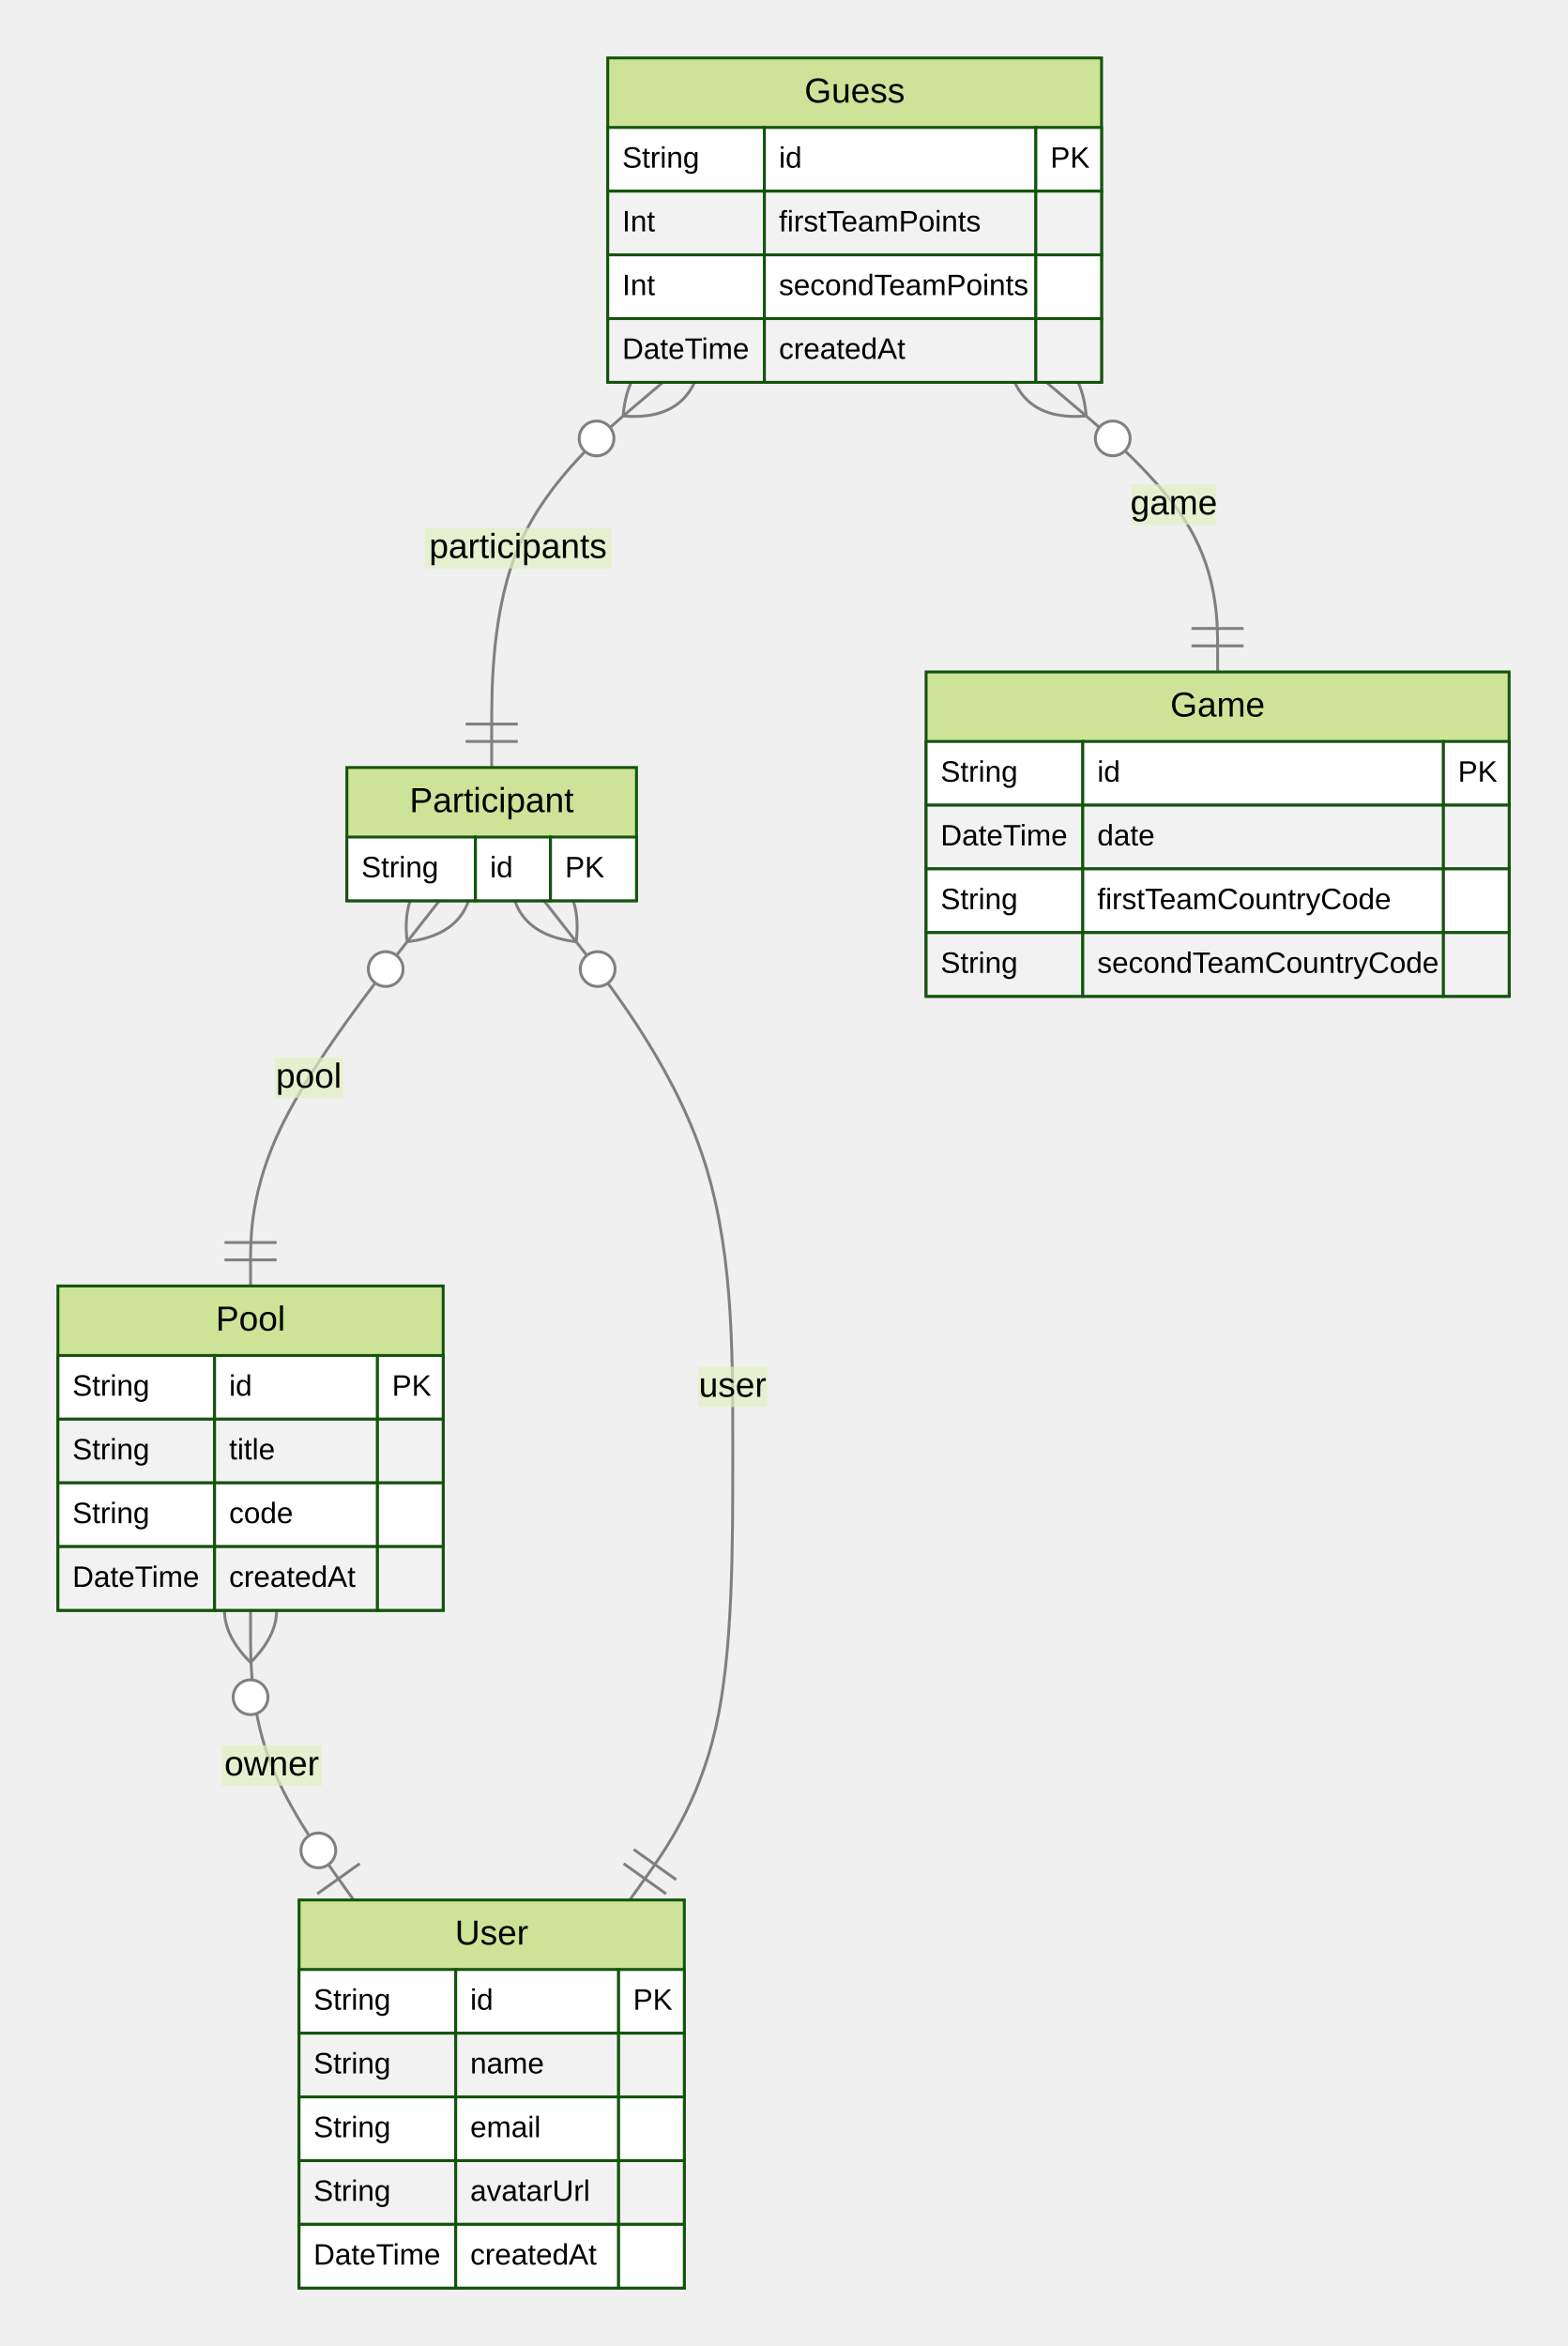
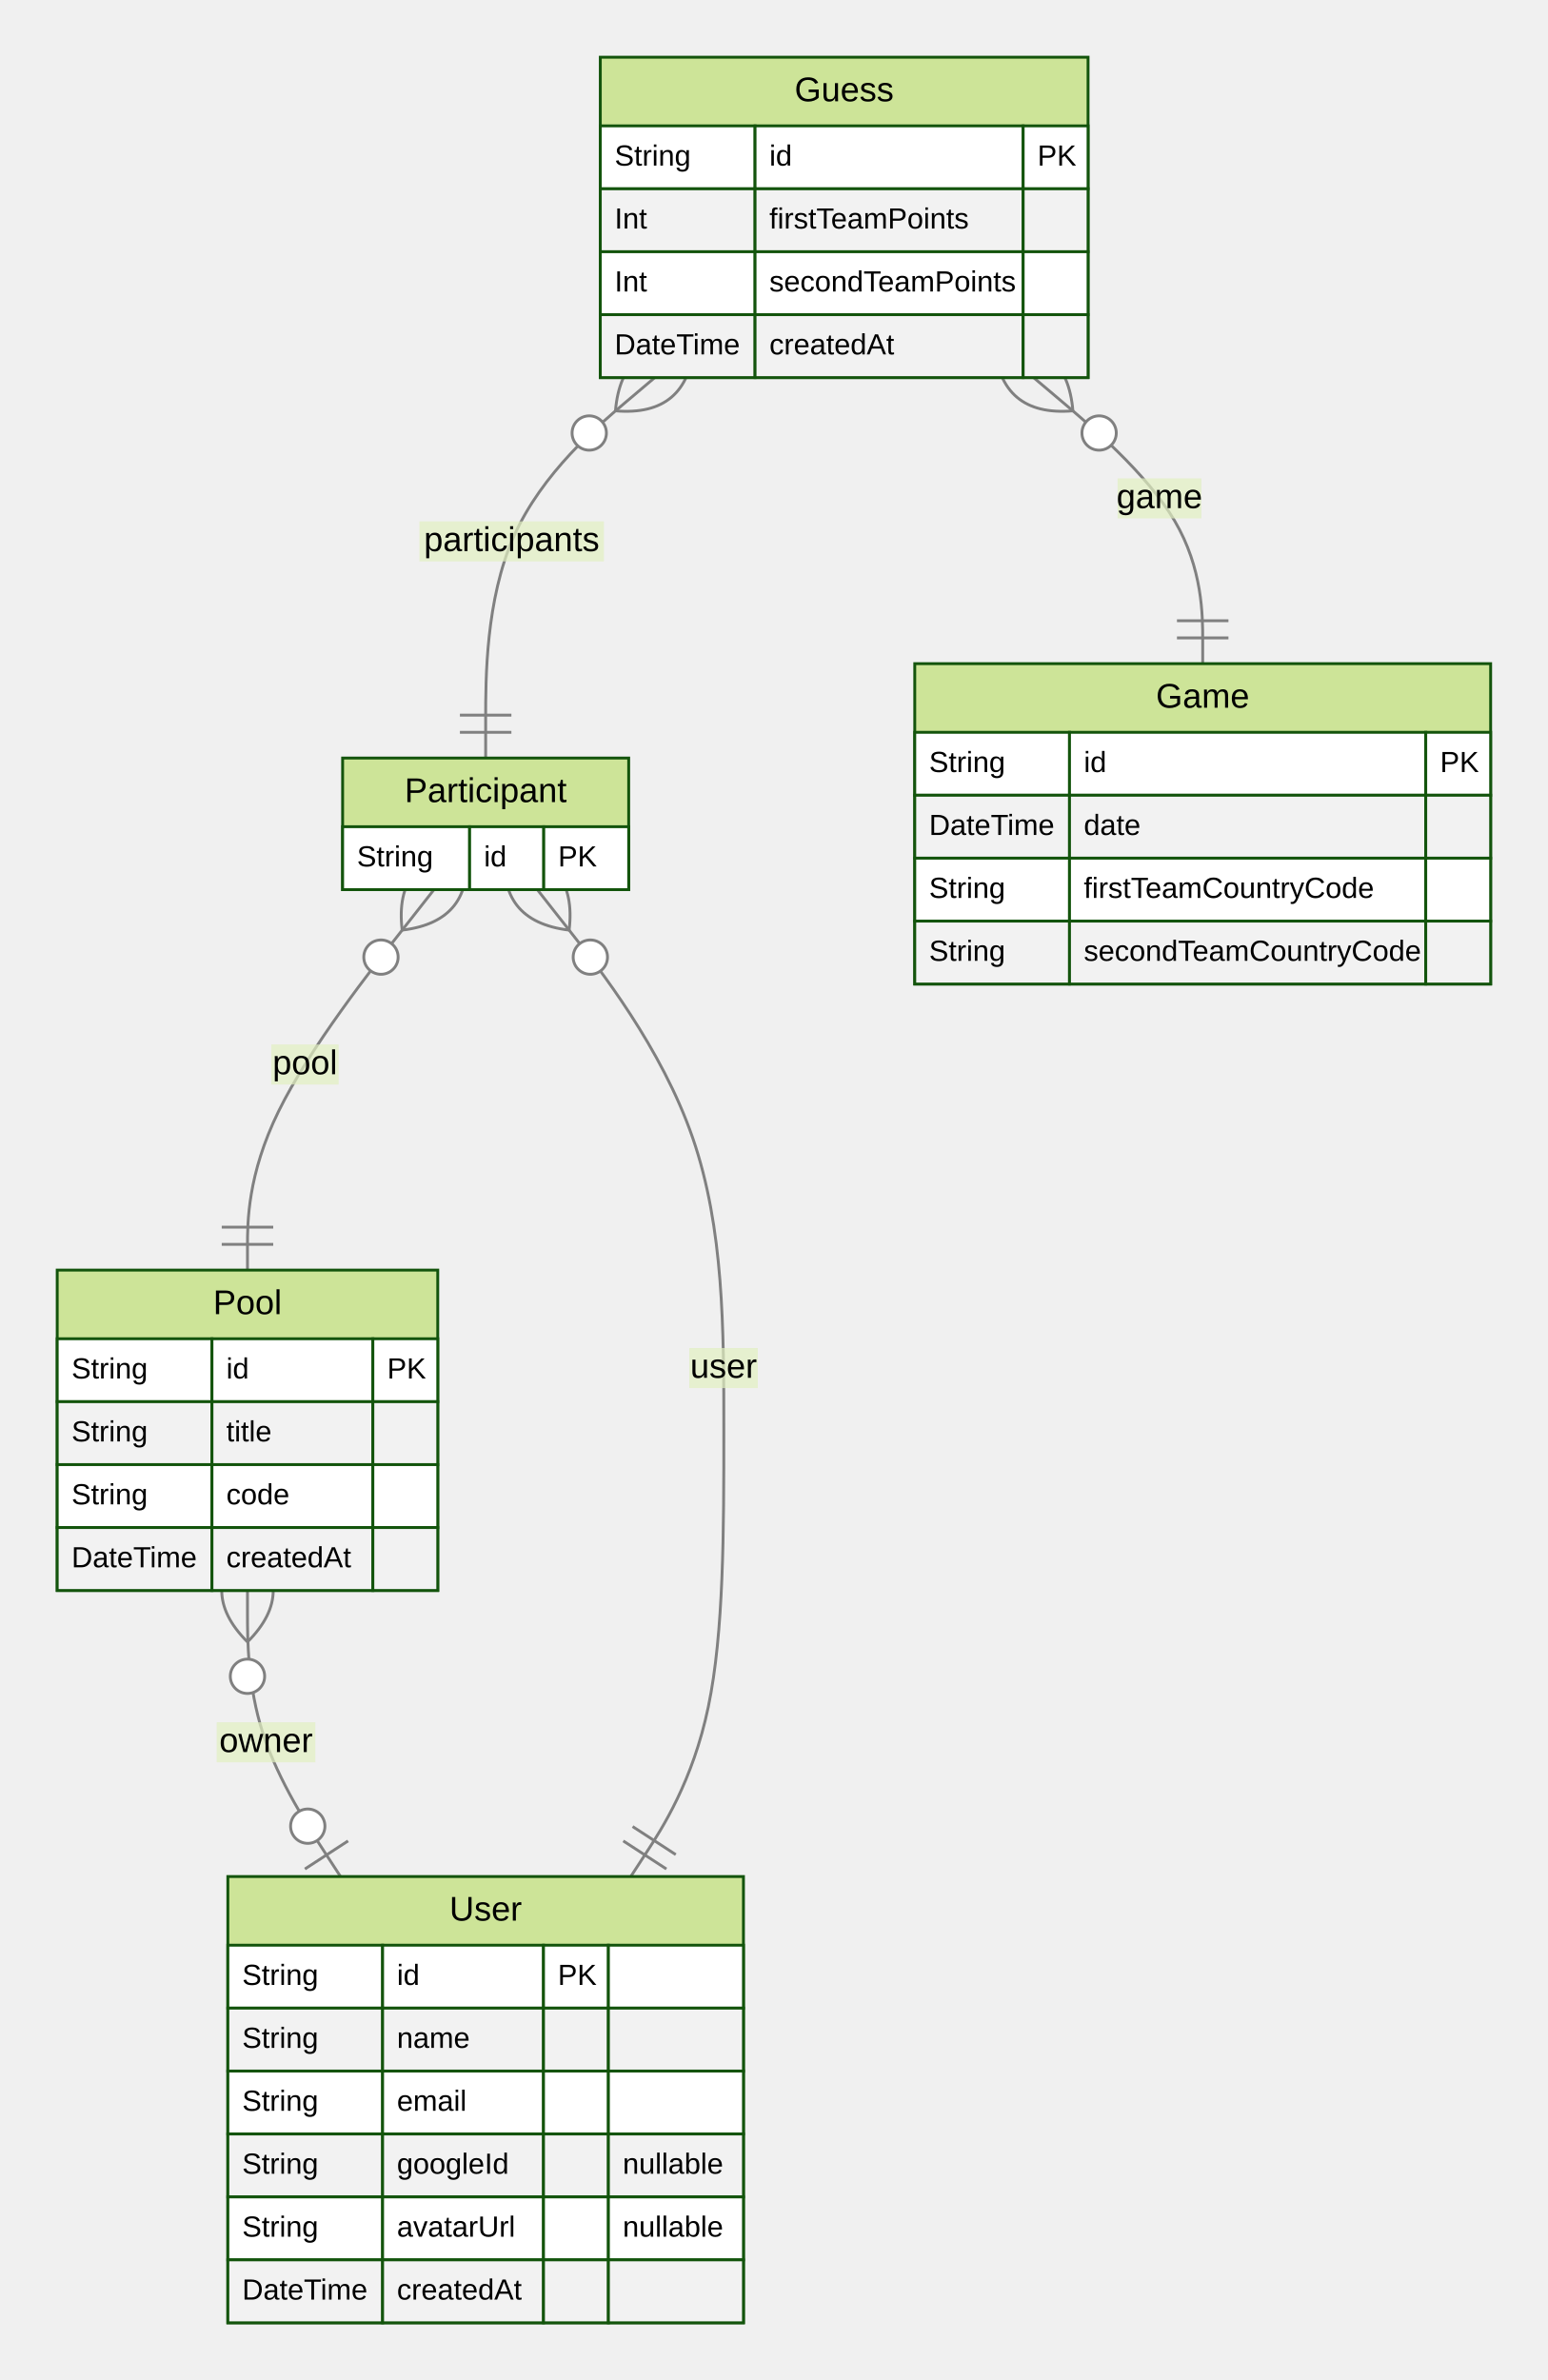
- <svg xmlns="http://www.w3.org/2000/svg" aria-roledescription="er" viewBox="0 0 541.082 810" style="max-width: 541.082px; background-color: white;" width="100%" id="mermaid-0">
+ <svg xmlns="http://www.w3.org/2000/svg" aria-roledescription="er" viewBox="0 0 541.082 832" style="max-width: 541.082px; background-color: white;" width="100%" id="mermaid-0">
  <style>#mermaid-0{font-family:"trebuchet ms",verdana,arial,sans-serif;font-size:16px;fill:#000000;}#mermaid-0 .error-icon{fill:#552222;}#mermaid-0 .error-text{fill:#552222;stroke:#552222;}#mermaid-0 .edge-thickness-normal{stroke-width:2px;}#mermaid-0 .edge-thickness-thick{stroke-width:3.5px;}#mermaid-0 .edge-pattern-solid{stroke-dasharray:0;}#mermaid-0 .edge-pattern-dashed{stroke-dasharray:3;}#mermaid-0 .edge-pattern-dotted{stroke-dasharray:2;}#mermaid-0 .marker{fill:#000000;stroke:#000000;}#mermaid-0 .marker.cross{stroke:#000000;}#mermaid-0 svg{font-family:"trebuchet ms",verdana,arial,sans-serif;font-size:16px;}#mermaid-0 .entityBox{fill:#cde498;stroke:#13540c;}#mermaid-0 .attributeBoxOdd{fill:#ffffff;stroke:#13540c;}#mermaid-0 .attributeBoxEven{fill:#f2f2f2;stroke:#13540c;}#mermaid-0 .relationshipLabelBox{fill:hsl(78.158, 58.462%, 84.51%);opacity:0.7;background-color:hsl(78.158, 58.462%, 84.51%);}#mermaid-0 .relationshipLabelBox rect{opacity:0.5;}#mermaid-0 .relationshipLine{stroke:#000000;}#mermaid-0 .entityTitleText{text-anchor:middle;font-size:18px;fill:#000000;}#mermaid-0 :root{--mermaid-font-family:"trebuchet ms",verdana,arial,sans-serif;}</style>
  <g />
  <defs>
    <marker orient="auto" markerHeight="18" markerWidth="18" refY="9" refX="0" id="ONLY_ONE_START">
      <path d="M9,0 L9,18 M15,0 L15,18" fill="none" stroke="gray" />
    </marker>
  </defs>
  <defs>
    <marker orient="auto" markerHeight="18" markerWidth="18" refY="9" refX="18" id="ONLY_ONE_END">
      <path d="M3,0 L3,18 M9,0 L9,18" fill="none" stroke="gray" />
    </marker>
  </defs>
  <defs>
    <marker orient="auto" markerHeight="18" markerWidth="30" refY="9" refX="0" id="ZERO_OR_ONE_START">
      <circle r="6" cy="9" cx="21" fill="white" stroke="gray" />
      <path d="M9,0 L9,18" fill="none" stroke="gray" />
    </marker>
  </defs>
  <defs>
    <marker orient="auto" markerHeight="18" markerWidth="30" refY="9" refX="30" id="ZERO_OR_ONE_END">
      <circle r="6" cy="9" cx="9" fill="white" stroke="gray" />
      <path d="M21,0 L21,18" fill="none" stroke="gray" />
    </marker>
  </defs>
  <defs>
    <marker orient="auto" markerHeight="36" markerWidth="45" refY="18" refX="18" id="ONE_OR_MORE_START">
      <path d="M0,18 Q 18,0 36,18 Q 18,36 0,18 M42,9 L42,27" fill="none" stroke="gray" />
    </marker>
  </defs>
  <defs>
    <marker orient="auto" markerHeight="36" markerWidth="45" refY="18" refX="27" id="ONE_OR_MORE_END">
      <path d="M3,9 L3,27 M9,18 Q27,0 45,18 Q27,36 9,18" fill="none" stroke="gray" />
    </marker>
  </defs>
  <defs>
    <marker orient="auto" markerHeight="36" markerWidth="57" refY="18" refX="18" id="ZERO_OR_MORE_START">
      <circle r="6" cy="18" cx="48" fill="white" stroke="gray" />
      <path d="M0,18 Q18,0 36,18 Q18,36 0,18" fill="none" stroke="gray" />
    </marker>
  </defs>
  <defs>
    <marker orient="auto" markerHeight="36" markerWidth="57" refY="18" refX="39" id="ZERO_OR_MORE_END">
      <circle r="6" cy="18" cx="9" fill="white" stroke="gray" />
      <path d="M21,18 Q39,0 57,18 Q39,36 21,18" fill="none" stroke="gray" />
    </marker>
  </defs>
-   <path style="stroke: gray; fill: none;" marker-start="url(#ZERO_OR_MORE_START)" marker-end="url(#ZERO_OR_ONE_END)" d="M86.513,556L86.513,564.333C86.513,572.667,86.513,589.333,92.443,606C98.373,622.667,110.233,639.333,116.163,647.667L122.093,656" class="er relationshipLine" />
-   <path style="stroke: gray; fill: none;" marker-start="url(#ZERO_OR_MORE_START)" marker-end="url(#ONLY_ONE_END)" d="M187.835,311L198.7,324.833C209.565,338.667,231.296,366.333,242.161,397.833C253.026,429.333,253.026,464.667,253.026,500C253.026,535.333,253.026,570.667,247.096,596.667C241.167,622.667,229.307,639.333,223.377,647.667L217.447,656" class="er relationshipLine" />
+   <path style="stroke: gray; fill: none;" marker-start="url(#ZERO_OR_MORE_START)" marker-end="url(#ZERO_OR_ONE_END)" d="M86.513,556L86.513,564.333C86.513,572.667,86.513,589.333,91.934,606C97.354,622.667,108.195,639.333,113.615,647.667L119.035,656" class="er relationshipLine" />
+   <path style="stroke: gray; fill: none;" marker-start="url(#ZERO_OR_MORE_START)" marker-end="url(#ONLY_ONE_END)" d="M187.835,311L198.7,324.833C209.565,338.667,231.296,366.333,242.161,397.833C253.026,429.333,253.026,464.667,253.026,500C253.026,535.333,253.026,570.667,247.606,596.667C242.186,622.667,231.345,639.333,225.925,647.667L220.504,656" class="er relationshipLine" />
  <path style="stroke: gray; fill: none;" marker-start="url(#ZERO_OR_MORE_START)" marker-end="url(#ONLY_ONE_END)" d="M151.705,311L140.839,324.833C129.974,338.667,108.244,366.333,97.378,388.5C86.513,410.667,86.513,427.333,86.513,435.667L86.513,444" class="er relationshipLine" />
  <path style="stroke: gray; fill: none;" marker-start="url(#ZERO_OR_MORE_START)" marker-end="url(#ONLY_ONE_END)" d="M361.309,132L371.162,140.333C381.015,148.667,400.72,165.333,410.573,182C420.426,198.667,420.426,215.333,420.426,223.667L420.426,232" class="er relationshipLine" />
  <path style="stroke: gray; fill: none;" marker-start="url(#ZERO_OR_MORE_START)" marker-end="url(#ONLY_ONE_END)" d="M228.887,132L219.034,140.333C209.181,148.667,189.476,165.333,179.623,187.5C169.77,209.667,169.77,237.333,169.77,251.167L169.77,265" class="er relationshipLine" />
-   <g transform="translate(20,444 )" id="entity-Pool-810a501d-4929-4890-bc63-e738ed556b17">
+   <g transform="translate(20,444 )" id="entity-Pool-221e7c89-d66e-4111-8fb4-5cde4ef5fbd8">
    <rect height="112" width="133.026" y="0" x="0" class="er entityBox" />
-     <text style="dominant-baseline: middle; text-anchor: middle; font-size: 12px;" transform="translate(66.51321,12)" y="0" x="0" id="text-entity-Pool-810a501d-4929-4890-bc63-e738ed556b17" class="er entityLabel">Pool</text>
-     <rect height="22" width="54.096" y="24" x="0" class="er attributeBoxOdd" />
-     <text style="dominant-baseline: middle; font-size: 10.2px;" transform="translate(5,35)" y="0" x="0" id="text-entity-Pool-810a501d-4929-4890-bc63-e738ed556b17-attr-1-type" class="er entityLabel">String</text>
+     <text style="dominant-baseline: middle; text-anchor: middle; font-size: 12px;" transform="translate(66.51321,12)" y="0" x="0" id="text-entity-Pool-221e7c89-d66e-4111-8fb4-5cde4ef5fbd8" class="er entityLabel">Pool</text>
+     <rect height="22" width="54.096" y="24" x="0" class="er attributeBoxOdd" />
+     <text style="dominant-baseline: middle; font-size: 10.2px;" transform="translate(5,35)" y="0" x="0" id="text-entity-Pool-221e7c89-d66e-4111-8fb4-5cde4ef5fbd8-attr-1-type" class="er entityLabel">String</text>
    <rect height="22" width="56.243" y="24" x="54.096" class="er attributeBoxOdd" />
-     <text style="dominant-baseline: middle; font-size: 10.2px;" transform="translate(59.09555,35)" y="0" x="0" id="text-entity-Pool-810a501d-4929-4890-bc63-e738ed556b17-attr-1-name" class="er entityLabel">id</text>
+     <text style="dominant-baseline: middle; font-size: 10.2px;" transform="translate(59.09555,35)" y="0" x="0" id="text-entity-Pool-221e7c89-d66e-4111-8fb4-5cde4ef5fbd8-attr-1-name" class="er entityLabel">id</text>
    <rect height="22" width="22.688" y="24" x="110.339" class="er attributeBoxOdd" />
-     <text style="dominant-baseline: middle; font-size: 10.2px;" transform="translate(115.3387,35)" y="0" x="0" id="text-entity-Pool-810a501d-4929-4890-bc63-e738ed556b17-attr-1-key" class="er entityLabel">PK</text>
-     <rect height="22" width="54.096" y="46" x="0" class="er attributeBoxEven" />
-     <text style="dominant-baseline: middle; font-size: 10.2px;" transform="translate(5,57)" y="0" x="0" id="text-entity-Pool-810a501d-4929-4890-bc63-e738ed556b17-attr-2-type" class="er entityLabel">String</text>
+     <text style="dominant-baseline: middle; font-size: 10.2px;" transform="translate(115.3387,35)" y="0" x="0" id="text-entity-Pool-221e7c89-d66e-4111-8fb4-5cde4ef5fbd8-attr-1-key" class="er entityLabel">PK</text>
+     <rect height="22" width="54.096" y="46" x="0" class="er attributeBoxEven" />
+     <text style="dominant-baseline: middle; font-size: 10.2px;" transform="translate(5,57)" y="0" x="0" id="text-entity-Pool-221e7c89-d66e-4111-8fb4-5cde4ef5fbd8-attr-2-type" class="er entityLabel">String</text>
    <rect height="22" width="56.243" y="46" x="54.096" class="er attributeBoxEven" />
-     <text style="dominant-baseline: middle; font-size: 10.2px;" transform="translate(59.09555,57)" y="0" x="0" id="text-entity-Pool-810a501d-4929-4890-bc63-e738ed556b17-attr-2-name" class="er entityLabel">title</text>
+     <text style="dominant-baseline: middle; font-size: 10.2px;" transform="translate(59.09555,57)" y="0" x="0" id="text-entity-Pool-221e7c89-d66e-4111-8fb4-5cde4ef5fbd8-attr-2-name" class="er entityLabel">title</text>
    <rect height="22" width="22.688" y="46" x="110.339" class="er attributeBoxEven" />
-     <text style="dominant-baseline: middle; font-size: 10.2px;" transform="translate(115.3387,57)" y="0" x="0" id="text-entity-Pool-810a501d-4929-4890-bc63-e738ed556b17-attr-2-key" class="er entityLabel" />
-     <rect height="22" width="54.096" y="68" x="0" class="er attributeBoxOdd" />
-     <text style="dominant-baseline: middle; font-size: 10.2px;" transform="translate(5,79)" y="0" x="0" id="text-entity-Pool-810a501d-4929-4890-bc63-e738ed556b17-attr-3-type" class="er entityLabel">String</text>
+     <text style="dominant-baseline: middle; font-size: 10.2px;" transform="translate(115.3387,57)" y="0" x="0" id="text-entity-Pool-221e7c89-d66e-4111-8fb4-5cde4ef5fbd8-attr-2-key" class="er entityLabel" />
+     <rect height="22" width="54.096" y="68" x="0" class="er attributeBoxOdd" />
+     <text style="dominant-baseline: middle; font-size: 10.2px;" transform="translate(5,79)" y="0" x="0" id="text-entity-Pool-221e7c89-d66e-4111-8fb4-5cde4ef5fbd8-attr-3-type" class="er entityLabel">String</text>
    <rect height="22" width="56.243" y="68" x="54.096" class="er attributeBoxOdd" />
-     <text style="dominant-baseline: middle; font-size: 10.2px;" transform="translate(59.09555,79)" y="0" x="0" id="text-entity-Pool-810a501d-4929-4890-bc63-e738ed556b17-attr-3-name" class="er entityLabel">code</text>
+     <text style="dominant-baseline: middle; font-size: 10.2px;" transform="translate(59.09555,79)" y="0" x="0" id="text-entity-Pool-221e7c89-d66e-4111-8fb4-5cde4ef5fbd8-attr-3-name" class="er entityLabel">code</text>
    <rect height="22" width="22.688" y="68" x="110.339" class="er attributeBoxOdd" />
-     <text style="dominant-baseline: middle; font-size: 10.2px;" transform="translate(115.3387,79)" y="0" x="0" id="text-entity-Pool-810a501d-4929-4890-bc63-e738ed556b17-attr-3-key" class="er entityLabel" />
-     <rect height="22" width="54.096" y="90" x="0" class="er attributeBoxEven" />
-     <text style="dominant-baseline: middle; font-size: 10.2px;" transform="translate(5,101)" y="0" x="0" id="text-entity-Pool-810a501d-4929-4890-bc63-e738ed556b17-attr-4-type" class="er entityLabel">DateTime</text>
+     <text style="dominant-baseline: middle; font-size: 10.2px;" transform="translate(115.3387,79)" y="0" x="0" id="text-entity-Pool-221e7c89-d66e-4111-8fb4-5cde4ef5fbd8-attr-3-key" class="er entityLabel" />
+     <rect height="22" width="54.096" y="90" x="0" class="er attributeBoxEven" />
+     <text style="dominant-baseline: middle; font-size: 10.2px;" transform="translate(5,101)" y="0" x="0" id="text-entity-Pool-221e7c89-d66e-4111-8fb4-5cde4ef5fbd8-attr-4-type" class="er entityLabel">DateTime</text>
    <rect height="22" width="56.243" y="90" x="54.096" class="er attributeBoxEven" />
-     <text style="dominant-baseline: middle; font-size: 10.2px;" transform="translate(59.09555,101)" y="0" x="0" id="text-entity-Pool-810a501d-4929-4890-bc63-e738ed556b17-attr-4-name" class="er entityLabel">createdAt</text>
+     <text style="dominant-baseline: middle; font-size: 10.2px;" transform="translate(59.09555,101)" y="0" x="0" id="text-entity-Pool-221e7c89-d66e-4111-8fb4-5cde4ef5fbd8-attr-4-name" class="er entityLabel">createdAt</text>
    <rect height="22" width="22.688" y="90" x="110.339" class="er attributeBoxEven" />
-     <text style="dominant-baseline: middle; font-size: 10.2px;" transform="translate(115.3387,101)" y="0" x="0" id="text-entity-Pool-810a501d-4929-4890-bc63-e738ed556b17-attr-4-key" class="er entityLabel" />
-   </g>
-   <g transform="translate(119.7698,265 )" id="entity-Participant-013fa0d9-85d8-4a37-9227-6a5da96bfd5d">
+     <text style="dominant-baseline: middle; font-size: 10.2px;" transform="translate(115.3387,101)" y="0" x="0" id="text-entity-Pool-221e7c89-d66e-4111-8fb4-5cde4ef5fbd8-attr-4-key" class="er entityLabel" />
+   </g>
+   <g transform="translate(119.7698,265 )" id="entity-Participant-69a8f7fd-0e18-425e-8313-f5470806b038">
    <rect height="46" width="100" y="0" x="0" class="er entityBox" />
-     <text style="dominant-baseline: middle; text-anchor: middle; font-size: 12px;" transform="translate(50,12)" y="0" x="0" id="text-entity-Participant-013fa0d9-85d8-4a37-9227-6a5da96bfd5d" class="er entityLabel">Participant</text>
+     <text style="dominant-baseline: middle; text-anchor: middle; font-size: 12px;" transform="translate(50,12)" y="0" x="0" id="text-entity-Participant-69a8f7fd-0e18-425e-8313-f5470806b038" class="er entityLabel">Participant</text>
    <rect height="22" width="44.399" y="24" x="0" class="er attributeBoxOdd" />
-     <text style="dominant-baseline: middle; font-size: 10.2px;" transform="translate(5,35)" y="0" x="0" id="text-entity-Participant-013fa0d9-85d8-4a37-9227-6a5da96bfd5d-attr-1-type" class="er entityLabel">String</text>
+     <text style="dominant-baseline: middle; font-size: 10.2px;" transform="translate(5,35)" y="0" x="0" id="text-entity-Participant-69a8f7fd-0e18-425e-8313-f5470806b038-attr-1-type" class="er entityLabel">String</text>
    <rect height="22" width="25.911" y="24" x="44.399" class="er attributeBoxOdd" />
-     <text style="dominant-baseline: middle; font-size: 10.2px;" transform="translate(49.39862,35)" y="0" x="0" id="text-entity-Participant-013fa0d9-85d8-4a37-9227-6a5da96bfd5d-attr-1-name" class="er entityLabel">id</text>
+     <text style="dominant-baseline: middle; font-size: 10.2px;" transform="translate(49.39862,35)" y="0" x="0" id="text-entity-Participant-69a8f7fd-0e18-425e-8313-f5470806b038-attr-1-name" class="er entityLabel">id</text>
    <rect height="22" width="29.69" y="24" x="70.31" class="er attributeBoxOdd" />
-     <text style="dominant-baseline: middle; font-size: 10.2px;" transform="translate(75.30976,35)" y="0" x="0" id="text-entity-Participant-013fa0d9-85d8-4a37-9227-6a5da96bfd5d-attr-1-key" class="er entityLabel">PK</text>
-   </g>
-   <g transform="translate(103.2566,656 )" id="entity-User-cbca73ff-be5d-4fb3-a394-7f5a46aae6ac">
-     <rect height="134" width="133.026" y="0" x="0" class="er entityBox" />
-     <text style="dominant-baseline: middle; text-anchor: middle; font-size: 12px;" transform="translate(66.51321,12)" y="0" x="0" id="text-entity-User-cbca73ff-be5d-4fb3-a394-7f5a46aae6ac" class="er entityLabel">User</text>
-     <rect height="22" width="54.096" y="24" x="0" class="er attributeBoxOdd" />
-     <text style="dominant-baseline: middle; font-size: 10.2px;" transform="translate(5,35)" y="0" x="0" id="text-entity-User-cbca73ff-be5d-4fb3-a394-7f5a46aae6ac-attr-1-type" class="er entityLabel">String</text>
+     <text style="dominant-baseline: middle; font-size: 10.2px;" transform="translate(75.30976,35)" y="0" x="0" id="text-entity-Participant-69a8f7fd-0e18-425e-8313-f5470806b038-attr-1-key" class="er entityLabel">PK</text>
+   </g>
+   <g transform="translate(79.65034,656 )" id="entity-User-616b33b9-9294-48a5-9174-5e4e62063a2a">
+     <rect height="156" width="180.239" y="0" x="0" class="er entityBox" />
+     <text style="dominant-baseline: middle; text-anchor: middle; font-size: 12px;" transform="translate(90.11948,12)" y="0" x="0" id="text-entity-User-616b33b9-9294-48a5-9174-5e4e62063a2a" class="er entityLabel">User</text>
+     <rect height="22" width="54.096" y="24" x="0" class="er attributeBoxOdd" />
+     <text style="dominant-baseline: middle; font-size: 10.2px;" transform="translate(5,35)" y="0" x="0" id="text-entity-User-616b33b9-9294-48a5-9174-5e4e62063a2a-attr-1-type" class="er entityLabel">String</text>
    <rect height="22" width="56.243" y="24" x="54.096" class="er attributeBoxOdd" />
-     <text style="dominant-baseline: middle; font-size: 10.2px;" transform="translate(59.09555,35)" y="0" x="0" id="text-entity-User-cbca73ff-be5d-4fb3-a394-7f5a46aae6ac-attr-1-name" class="er entityLabel">id</text>
+     <text style="dominant-baseline: middle; font-size: 10.2px;" transform="translate(59.09555,35)" y="0" x="0" id="text-entity-User-616b33b9-9294-48a5-9174-5e4e62063a2a-attr-1-name" class="er entityLabel">id</text>
    <rect height="22" width="22.688" y="24" x="110.339" class="er attributeBoxOdd" />
-     <text style="dominant-baseline: middle; font-size: 10.2px;" transform="translate(115.3387,35)" y="0" x="0" id="text-entity-User-cbca73ff-be5d-4fb3-a394-7f5a46aae6ac-attr-1-key" class="er entityLabel">PK</text>
-     <rect height="22" width="54.096" y="46" x="0" class="er attributeBoxEven" />
-     <text style="dominant-baseline: middle; font-size: 10.2px;" transform="translate(5,57)" y="0" x="0" id="text-entity-User-cbca73ff-be5d-4fb3-a394-7f5a46aae6ac-attr-2-type" class="er entityLabel">String</text>
+     <text style="dominant-baseline: middle; font-size: 10.2px;" transform="translate(115.3387,35)" y="0" x="0" id="text-entity-User-616b33b9-9294-48a5-9174-5e4e62063a2a-attr-1-key" class="er entityLabel">PK</text>
+     <rect height="22" width="47.213" y="24" x="133.026" class="er attributeBoxOdd" />
+     <text style="dominant-baseline: middle; font-size: 10.2px;" transform="translate(138.0264,35)" y="0" x="0" id="text-entity-User-616b33b9-9294-48a5-9174-5e4e62063a2a-attr-1-comment" class="er entityLabel" />
+     <rect height="22" width="54.096" y="46" x="0" class="er attributeBoxEven" />
+     <text style="dominant-baseline: middle; font-size: 10.2px;" transform="translate(5,57)" y="0" x="0" id="text-entity-User-616b33b9-9294-48a5-9174-5e4e62063a2a-attr-2-type" class="er entityLabel">String</text>
    <rect height="22" width="56.243" y="46" x="54.096" class="er attributeBoxEven" />
-     <text style="dominant-baseline: middle; font-size: 10.2px;" transform="translate(59.09555,57)" y="0" x="0" id="text-entity-User-cbca73ff-be5d-4fb3-a394-7f5a46aae6ac-attr-2-name" class="er entityLabel">name</text>
+     <text style="dominant-baseline: middle; font-size: 10.2px;" transform="translate(59.09555,57)" y="0" x="0" id="text-entity-User-616b33b9-9294-48a5-9174-5e4e62063a2a-attr-2-name" class="er entityLabel">name</text>
    <rect height="22" width="22.688" y="46" x="110.339" class="er attributeBoxEven" />
-     <text style="dominant-baseline: middle; font-size: 10.2px;" transform="translate(115.3387,57)" y="0" x="0" id="text-entity-User-cbca73ff-be5d-4fb3-a394-7f5a46aae6ac-attr-2-key" class="er entityLabel" />
-     <rect height="22" width="54.096" y="68" x="0" class="er attributeBoxOdd" />
-     <text style="dominant-baseline: middle; font-size: 10.2px;" transform="translate(5,79)" y="0" x="0" id="text-entity-User-cbca73ff-be5d-4fb3-a394-7f5a46aae6ac-attr-3-type" class="er entityLabel">String</text>
+     <text style="dominant-baseline: middle; font-size: 10.2px;" transform="translate(115.3387,57)" y="0" x="0" id="text-entity-User-616b33b9-9294-48a5-9174-5e4e62063a2a-attr-2-key" class="er entityLabel" />
+     <rect height="22" width="47.213" y="46" x="133.026" class="er attributeBoxEven" />
+     <text style="dominant-baseline: middle; font-size: 10.2px;" transform="translate(138.0264,57)" y="0" x="0" id="text-entity-User-616b33b9-9294-48a5-9174-5e4e62063a2a-attr-2-comment" class="er entityLabel" />
+     <rect height="22" width="54.096" y="68" x="0" class="er attributeBoxOdd" />
+     <text style="dominant-baseline: middle; font-size: 10.2px;" transform="translate(5,79)" y="0" x="0" id="text-entity-User-616b33b9-9294-48a5-9174-5e4e62063a2a-attr-3-type" class="er entityLabel">String</text>
    <rect height="22" width="56.243" y="68" x="54.096" class="er attributeBoxOdd" />
-     <text style="dominant-baseline: middle; font-size: 10.2px;" transform="translate(59.09555,79)" y="0" x="0" id="text-entity-User-cbca73ff-be5d-4fb3-a394-7f5a46aae6ac-attr-3-name" class="er entityLabel">email</text>
+     <text style="dominant-baseline: middle; font-size: 10.2px;" transform="translate(59.09555,79)" y="0" x="0" id="text-entity-User-616b33b9-9294-48a5-9174-5e4e62063a2a-attr-3-name" class="er entityLabel">email</text>
    <rect height="22" width="22.688" y="68" x="110.339" class="er attributeBoxOdd" />
-     <text style="dominant-baseline: middle; font-size: 10.2px;" transform="translate(115.3387,79)" y="0" x="0" id="text-entity-User-cbca73ff-be5d-4fb3-a394-7f5a46aae6ac-attr-3-key" class="er entityLabel" />
-     <rect height="22" width="54.096" y="90" x="0" class="er attributeBoxEven" />
-     <text style="dominant-baseline: middle; font-size: 10.2px;" transform="translate(5,101)" y="0" x="0" id="text-entity-User-cbca73ff-be5d-4fb3-a394-7f5a46aae6ac-attr-4-type" class="er entityLabel">String</text>
+     <text style="dominant-baseline: middle; font-size: 10.2px;" transform="translate(115.3387,79)" y="0" x="0" id="text-entity-User-616b33b9-9294-48a5-9174-5e4e62063a2a-attr-3-key" class="er entityLabel" />
+     <rect height="22" width="47.213" y="68" x="133.026" class="er attributeBoxOdd" />
+     <text style="dominant-baseline: middle; font-size: 10.2px;" transform="translate(138.0264,79)" y="0" x="0" id="text-entity-User-616b33b9-9294-48a5-9174-5e4e62063a2a-attr-3-comment" class="er entityLabel" />
+     <rect height="22" width="54.096" y="90" x="0" class="er attributeBoxEven" />
+     <text style="dominant-baseline: middle; font-size: 10.2px;" transform="translate(5,101)" y="0" x="0" id="text-entity-User-616b33b9-9294-48a5-9174-5e4e62063a2a-attr-4-type" class="er entityLabel">String</text>
    <rect height="22" width="56.243" y="90" x="54.096" class="er attributeBoxEven" />
-     <text style="dominant-baseline: middle; font-size: 10.2px;" transform="translate(59.09555,101)" y="0" x="0" id="text-entity-User-cbca73ff-be5d-4fb3-a394-7f5a46aae6ac-attr-4-name" class="er entityLabel">avatarUrl</text>
+     <text style="dominant-baseline: middle; font-size: 10.2px;" transform="translate(59.09555,101)" y="0" x="0" id="text-entity-User-616b33b9-9294-48a5-9174-5e4e62063a2a-attr-4-name" class="er entityLabel">googleId</text>
    <rect height="22" width="22.688" y="90" x="110.339" class="er attributeBoxEven" />
-     <text style="dominant-baseline: middle; font-size: 10.2px;" transform="translate(115.3387,101)" y="0" x="0" id="text-entity-User-cbca73ff-be5d-4fb3-a394-7f5a46aae6ac-attr-4-key" class="er entityLabel" />
+     <text style="dominant-baseline: middle; font-size: 10.2px;" transform="translate(115.3387,101)" y="0" x="0" id="text-entity-User-616b33b9-9294-48a5-9174-5e4e62063a2a-attr-4-key" class="er entityLabel" />
+     <rect height="22" width="47.213" y="90" x="133.026" class="er attributeBoxEven" />
+     <text style="dominant-baseline: middle; font-size: 10.2px;" transform="translate(138.0264,101)" y="0" x="0" id="text-entity-User-616b33b9-9294-48a5-9174-5e4e62063a2a-attr-4-comment" class="er entityLabel">nullable</text>
    <rect height="22" width="54.096" y="112" x="0" class="er attributeBoxOdd" />
-     <text style="dominant-baseline: middle; font-size: 10.2px;" transform="translate(5,123)" y="0" x="0" id="text-entity-User-cbca73ff-be5d-4fb3-a394-7f5a46aae6ac-attr-5-type" class="er entityLabel">DateTime</text>
+     <text style="dominant-baseline: middle; font-size: 10.2px;" transform="translate(5,123)" y="0" x="0" id="text-entity-User-616b33b9-9294-48a5-9174-5e4e62063a2a-attr-5-type" class="er entityLabel">String</text>
    <rect height="22" width="56.243" y="112" x="54.096" class="er attributeBoxOdd" />
-     <text style="dominant-baseline: middle; font-size: 10.2px;" transform="translate(59.09555,123)" y="0" x="0" id="text-entity-User-cbca73ff-be5d-4fb3-a394-7f5a46aae6ac-attr-5-name" class="er entityLabel">createdAt</text>
+     <text style="dominant-baseline: middle; font-size: 10.2px;" transform="translate(59.09555,123)" y="0" x="0" id="text-entity-User-616b33b9-9294-48a5-9174-5e4e62063a2a-attr-5-name" class="er entityLabel">avatarUrl</text>
    <rect height="22" width="22.688" y="112" x="110.339" class="er attributeBoxOdd" />
-     <text style="dominant-baseline: middle; font-size: 10.2px;" transform="translate(115.3387,123)" y="0" x="0" id="text-entity-User-cbca73ff-be5d-4fb3-a394-7f5a46aae6ac-attr-5-key" class="er entityLabel" />
-   </g>
-   <g transform="translate(319.7698,232 )" id="entity-Game-72ed2278-ed38-464a-b7fd-1776607df4b6">
+     <text style="dominant-baseline: middle; font-size: 10.2px;" transform="translate(115.3387,123)" y="0" x="0" id="text-entity-User-616b33b9-9294-48a5-9174-5e4e62063a2a-attr-5-key" class="er entityLabel" />
+     <rect height="22" width="47.213" y="112" x="133.026" class="er attributeBoxOdd" />
+     <text style="dominant-baseline: middle; font-size: 10.2px;" transform="translate(138.0264,123)" y="0" x="0" id="text-entity-User-616b33b9-9294-48a5-9174-5e4e62063a2a-attr-5-comment" class="er entityLabel">nullable</text>
+     <rect height="22" width="54.096" y="134" x="0" class="er attributeBoxEven" />
+     <text style="dominant-baseline: middle; font-size: 10.2px;" transform="translate(5,145)" y="0" x="0" id="text-entity-User-616b33b9-9294-48a5-9174-5e4e62063a2a-attr-6-type" class="er entityLabel">DateTime</text>
+     <rect height="22" width="56.243" y="134" x="54.096" class="er attributeBoxEven" />
+     <text style="dominant-baseline: middle; font-size: 10.2px;" transform="translate(59.09555,145)" y="0" x="0" id="text-entity-User-616b33b9-9294-48a5-9174-5e4e62063a2a-attr-6-name" class="er entityLabel">createdAt</text>
+     <rect height="22" width="22.688" y="134" x="110.339" class="er attributeBoxEven" />
+     <text style="dominant-baseline: middle; font-size: 10.2px;" transform="translate(115.3387,145)" y="0" x="0" id="text-entity-User-616b33b9-9294-48a5-9174-5e4e62063a2a-attr-6-key" class="er entityLabel" />
+     <rect height="22" width="47.213" y="134" x="133.026" class="er attributeBoxEven" />
+     <text style="dominant-baseline: middle; font-size: 10.2px;" transform="translate(138.0264,145)" y="0" x="0" id="text-entity-User-616b33b9-9294-48a5-9174-5e4e62063a2a-attr-6-comment" class="er entityLabel" />
+   </g>
+   <g transform="translate(319.7698,232 )" id="entity-Game-ce266f60-04af-44e4-9123-dad215e76dda">
    <rect height="112" width="201.312" y="0" x="0" class="er entityBox" />
-     <text style="dominant-baseline: middle; text-anchor: middle; font-size: 12px;" transform="translate(100.6562,12)" y="0" x="0" id="text-entity-Game-72ed2278-ed38-464a-b7fd-1776607df4b6" class="er entityLabel">Game</text>
-     <rect height="22" width="54.096" y="24" x="0" class="er attributeBoxOdd" />
-     <text style="dominant-baseline: middle; font-size: 10.2px;" transform="translate(5,35)" y="0" x="0" id="text-entity-Game-72ed2278-ed38-464a-b7fd-1776607df4b6-attr-1-type" class="er entityLabel">String</text>
+     <text style="dominant-baseline: middle; text-anchor: middle; font-size: 12px;" transform="translate(100.6562,12)" y="0" x="0" id="text-entity-Game-ce266f60-04af-44e4-9123-dad215e76dda" class="er entityLabel">Game</text>
+     <rect height="22" width="54.096" y="24" x="0" class="er attributeBoxOdd" />
+     <text style="dominant-baseline: middle; font-size: 10.2px;" transform="translate(5,35)" y="0" x="0" id="text-entity-Game-ce266f60-04af-44e4-9123-dad215e76dda-attr-1-type" class="er entityLabel">String</text>
    <rect height="22" width="124.529" y="24" x="54.096" class="er attributeBoxOdd" />
-     <text style="dominant-baseline: middle; font-size: 10.2px;" transform="translate(59.09555,35)" y="0" x="0" id="text-entity-Game-72ed2278-ed38-464a-b7fd-1776607df4b6-attr-1-name" class="er entityLabel">id</text>
+     <text style="dominant-baseline: middle; font-size: 10.2px;" transform="translate(59.09555,35)" y="0" x="0" id="text-entity-Game-ce266f60-04af-44e4-9123-dad215e76dda-attr-1-name" class="er entityLabel">id</text>
    <rect height="22" width="22.688" y="24" x="178.625" class="er attributeBoxOdd" />
-     <text style="dominant-baseline: middle; font-size: 10.2px;" transform="translate(183.6248,35)" y="0" x="0" id="text-entity-Game-72ed2278-ed38-464a-b7fd-1776607df4b6-attr-1-key" class="er entityLabel">PK</text>
-     <rect height="22" width="54.096" y="46" x="0" class="er attributeBoxEven" />
-     <text style="dominant-baseline: middle; font-size: 10.2px;" transform="translate(5,57)" y="0" x="0" id="text-entity-Game-72ed2278-ed38-464a-b7fd-1776607df4b6-attr-2-type" class="er entityLabel">DateTime</text>
+     <text style="dominant-baseline: middle; font-size: 10.2px;" transform="translate(183.6248,35)" y="0" x="0" id="text-entity-Game-ce266f60-04af-44e4-9123-dad215e76dda-attr-1-key" class="er entityLabel">PK</text>
+     <rect height="22" width="54.096" y="46" x="0" class="er attributeBoxEven" />
+     <text style="dominant-baseline: middle; font-size: 10.2px;" transform="translate(5,57)" y="0" x="0" id="text-entity-Game-ce266f60-04af-44e4-9123-dad215e76dda-attr-2-type" class="er entityLabel">DateTime</text>
    <rect height="22" width="124.529" y="46" x="54.096" class="er attributeBoxEven" />
-     <text style="dominant-baseline: middle; font-size: 10.2px;" transform="translate(59.09555,57)" y="0" x="0" id="text-entity-Game-72ed2278-ed38-464a-b7fd-1776607df4b6-attr-2-name" class="er entityLabel">date</text>
+     <text style="dominant-baseline: middle; font-size: 10.2px;" transform="translate(59.09555,57)" y="0" x="0" id="text-entity-Game-ce266f60-04af-44e4-9123-dad215e76dda-attr-2-name" class="er entityLabel">date</text>
    <rect height="22" width="22.688" y="46" x="178.625" class="er attributeBoxEven" />
-     <text style="dominant-baseline: middle; font-size: 10.2px;" transform="translate(183.6248,57)" y="0" x="0" id="text-entity-Game-72ed2278-ed38-464a-b7fd-1776607df4b6-attr-2-key" class="er entityLabel" />
-     <rect height="22" width="54.096" y="68" x="0" class="er attributeBoxOdd" />
-     <text style="dominant-baseline: middle; font-size: 10.2px;" transform="translate(5,79)" y="0" x="0" id="text-entity-Game-72ed2278-ed38-464a-b7fd-1776607df4b6-attr-3-type" class="er entityLabel">String</text>
+     <text style="dominant-baseline: middle; font-size: 10.2px;" transform="translate(183.6248,57)" y="0" x="0" id="text-entity-Game-ce266f60-04af-44e4-9123-dad215e76dda-attr-2-key" class="er entityLabel" />
+     <rect height="22" width="54.096" y="68" x="0" class="er attributeBoxOdd" />
+     <text style="dominant-baseline: middle; font-size: 10.2px;" transform="translate(5,79)" y="0" x="0" id="text-entity-Game-ce266f60-04af-44e4-9123-dad215e76dda-attr-3-type" class="er entityLabel">String</text>
    <rect height="22" width="124.529" y="68" x="54.096" class="er attributeBoxOdd" />
-     <text style="dominant-baseline: middle; font-size: 10.2px;" transform="translate(59.09555,79)" y="0" x="0" id="text-entity-Game-72ed2278-ed38-464a-b7fd-1776607df4b6-attr-3-name" class="er entityLabel">firstTeamCountryCode</text>
+     <text style="dominant-baseline: middle; font-size: 10.2px;" transform="translate(59.09555,79)" y="0" x="0" id="text-entity-Game-ce266f60-04af-44e4-9123-dad215e76dda-attr-3-name" class="er entityLabel">firstTeamCountryCode</text>
    <rect height="22" width="22.688" y="68" x="178.625" class="er attributeBoxOdd" />
-     <text style="dominant-baseline: middle; font-size: 10.2px;" transform="translate(183.6248,79)" y="0" x="0" id="text-entity-Game-72ed2278-ed38-464a-b7fd-1776607df4b6-attr-3-key" class="er entityLabel" />
-     <rect height="22" width="54.096" y="90" x="0" class="er attributeBoxEven" />
-     <text style="dominant-baseline: middle; font-size: 10.2px;" transform="translate(5,101)" y="0" x="0" id="text-entity-Game-72ed2278-ed38-464a-b7fd-1776607df4b6-attr-4-type" class="er entityLabel">String</text>
+     <text style="dominant-baseline: middle; font-size: 10.2px;" transform="translate(183.6248,79)" y="0" x="0" id="text-entity-Game-ce266f60-04af-44e4-9123-dad215e76dda-attr-3-key" class="er entityLabel" />
+     <rect height="22" width="54.096" y="90" x="0" class="er attributeBoxEven" />
+     <text style="dominant-baseline: middle; font-size: 10.2px;" transform="translate(5,101)" y="0" x="0" id="text-entity-Game-ce266f60-04af-44e4-9123-dad215e76dda-attr-4-type" class="er entityLabel">String</text>
    <rect height="22" width="124.529" y="90" x="54.096" class="er attributeBoxEven" />
-     <text style="dominant-baseline: middle; font-size: 10.2px;" transform="translate(59.09555,101)" y="0" x="0" id="text-entity-Game-72ed2278-ed38-464a-b7fd-1776607df4b6-attr-4-name" class="er entityLabel">secondTeamCountryCode</text>
+     <text style="dominant-baseline: middle; font-size: 10.2px;" transform="translate(59.09555,101)" y="0" x="0" id="text-entity-Game-ce266f60-04af-44e4-9123-dad215e76dda-attr-4-name" class="er entityLabel">secondTeamCountryCode</text>
    <rect height="22" width="22.688" y="90" x="178.625" class="er attributeBoxEven" />
-     <text style="dominant-baseline: middle; font-size: 10.2px;" transform="translate(183.6248,101)" y="0" x="0" id="text-entity-Game-72ed2278-ed38-464a-b7fd-1776607df4b6-attr-4-key" class="er entityLabel" />
-   </g>
-   <g transform="translate(209.8457,20 )" id="entity-Guess-dd2b565b-af04-4541-8dae-2617e71c70f8">
+     <text style="dominant-baseline: middle; font-size: 10.2px;" transform="translate(183.6248,101)" y="0" x="0" id="text-entity-Game-ce266f60-04af-44e4-9123-dad215e76dda-attr-4-key" class="er entityLabel" />
+   </g>
+   <g transform="translate(209.8457,20 )" id="entity-Guess-76b54ad9-f944-4277-9ae8-f5f2e3ac5981">
    <rect height="112" width="170.504" y="0" x="0" class="er entityBox" />
-     <text style="dominant-baseline: middle; text-anchor: middle; font-size: 12px;" transform="translate(85.2522,12)" y="0" x="0" id="text-entity-Guess-dd2b565b-af04-4541-8dae-2617e71c70f8" class="er entityLabel">Guess</text>
-     <rect height="22" width="54.096" y="24" x="0" class="er attributeBoxOdd" />
-     <text style="dominant-baseline: middle; font-size: 10.2px;" transform="translate(5,35)" y="0" x="0" id="text-entity-Guess-dd2b565b-af04-4541-8dae-2617e71c70f8-attr-1-type" class="er entityLabel">String</text>
+     <text style="dominant-baseline: middle; text-anchor: middle; font-size: 12px;" transform="translate(85.2522,12)" y="0" x="0" id="text-entity-Guess-76b54ad9-f944-4277-9ae8-f5f2e3ac5981" class="er entityLabel">Guess</text>
+     <rect height="22" width="54.096" y="24" x="0" class="er attributeBoxOdd" />
+     <text style="dominant-baseline: middle; font-size: 10.2px;" transform="translate(5,35)" y="0" x="0" id="text-entity-Guess-76b54ad9-f944-4277-9ae8-f5f2e3ac5981-attr-1-type" class="er entityLabel">String</text>
    <rect height="22" width="93.721" y="24" x="54.096" class="er attributeBoxOdd" />
-     <text style="dominant-baseline: middle; font-size: 10.2px;" transform="translate(59.09555,35)" y="0" x="0" id="text-entity-Guess-dd2b565b-af04-4541-8dae-2617e71c70f8-attr-1-name" class="er entityLabel">id</text>
+     <text style="dominant-baseline: middle; font-size: 10.2px;" transform="translate(59.09555,35)" y="0" x="0" id="text-entity-Guess-76b54ad9-f944-4277-9ae8-f5f2e3ac5981-attr-1-name" class="er entityLabel">id</text>
    <rect height="22" width="22.688" y="24" x="147.817" class="er attributeBoxOdd" />
-     <text style="dominant-baseline: middle; font-size: 10.2px;" transform="translate(152.8167,35)" y="0" x="0" id="text-entity-Guess-dd2b565b-af04-4541-8dae-2617e71c70f8-attr-1-key" class="er entityLabel">PK</text>
-     <rect height="22" width="54.096" y="46" x="0" class="er attributeBoxEven" />
-     <text style="dominant-baseline: middle; font-size: 10.2px;" transform="translate(5,57)" y="0" x="0" id="text-entity-Guess-dd2b565b-af04-4541-8dae-2617e71c70f8-attr-2-type" class="er entityLabel">Int</text>
+     <text style="dominant-baseline: middle; font-size: 10.2px;" transform="translate(152.8167,35)" y="0" x="0" id="text-entity-Guess-76b54ad9-f944-4277-9ae8-f5f2e3ac5981-attr-1-key" class="er entityLabel">PK</text>
+     <rect height="22" width="54.096" y="46" x="0" class="er attributeBoxEven" />
+     <text style="dominant-baseline: middle; font-size: 10.2px;" transform="translate(5,57)" y="0" x="0" id="text-entity-Guess-76b54ad9-f944-4277-9ae8-f5f2e3ac5981-attr-2-type" class="er entityLabel">Int</text>
    <rect height="22" width="93.721" y="46" x="54.096" class="er attributeBoxEven" />
-     <text style="dominant-baseline: middle; font-size: 10.2px;" transform="translate(59.09555,57)" y="0" x="0" id="text-entity-Guess-dd2b565b-af04-4541-8dae-2617e71c70f8-attr-2-name" class="er entityLabel">firstTeamPoints</text>
+     <text style="dominant-baseline: middle; font-size: 10.2px;" transform="translate(59.09555,57)" y="0" x="0" id="text-entity-Guess-76b54ad9-f944-4277-9ae8-f5f2e3ac5981-attr-2-name" class="er entityLabel">firstTeamPoints</text>
    <rect height="22" width="22.688" y="46" x="147.817" class="er attributeBoxEven" />
-     <text style="dominant-baseline: middle; font-size: 10.2px;" transform="translate(152.8167,57)" y="0" x="0" id="text-entity-Guess-dd2b565b-af04-4541-8dae-2617e71c70f8-attr-2-key" class="er entityLabel" />
-     <rect height="22" width="54.096" y="68" x="0" class="er attributeBoxOdd" />
-     <text style="dominant-baseline: middle; font-size: 10.2px;" transform="translate(5,79)" y="0" x="0" id="text-entity-Guess-dd2b565b-af04-4541-8dae-2617e71c70f8-attr-3-type" class="er entityLabel">Int</text>
+     <text style="dominant-baseline: middle; font-size: 10.2px;" transform="translate(152.8167,57)" y="0" x="0" id="text-entity-Guess-76b54ad9-f944-4277-9ae8-f5f2e3ac5981-attr-2-key" class="er entityLabel" />
+     <rect height="22" width="54.096" y="68" x="0" class="er attributeBoxOdd" />
+     <text style="dominant-baseline: middle; font-size: 10.2px;" transform="translate(5,79)" y="0" x="0" id="text-entity-Guess-76b54ad9-f944-4277-9ae8-f5f2e3ac5981-attr-3-type" class="er entityLabel">Int</text>
    <rect height="22" width="93.721" y="68" x="54.096" class="er attributeBoxOdd" />
-     <text style="dominant-baseline: middle; font-size: 10.2px;" transform="translate(59.09555,79)" y="0" x="0" id="text-entity-Guess-dd2b565b-af04-4541-8dae-2617e71c70f8-attr-3-name" class="er entityLabel">secondTeamPoints</text>
+     <text style="dominant-baseline: middle; font-size: 10.2px;" transform="translate(59.09555,79)" y="0" x="0" id="text-entity-Guess-76b54ad9-f944-4277-9ae8-f5f2e3ac5981-attr-3-name" class="er entityLabel">secondTeamPoints</text>
    <rect height="22" width="22.688" y="68" x="147.817" class="er attributeBoxOdd" />
-     <text style="dominant-baseline: middle; font-size: 10.2px;" transform="translate(152.8167,79)" y="0" x="0" id="text-entity-Guess-dd2b565b-af04-4541-8dae-2617e71c70f8-attr-3-key" class="er entityLabel" />
-     <rect height="22" width="54.096" y="90" x="0" class="er attributeBoxEven" />
-     <text style="dominant-baseline: middle; font-size: 10.2px;" transform="translate(5,101)" y="0" x="0" id="text-entity-Guess-dd2b565b-af04-4541-8dae-2617e71c70f8-attr-4-type" class="er entityLabel">DateTime</text>
+     <text style="dominant-baseline: middle; font-size: 10.2px;" transform="translate(152.8167,79)" y="0" x="0" id="text-entity-Guess-76b54ad9-f944-4277-9ae8-f5f2e3ac5981-attr-3-key" class="er entityLabel" />
+     <rect height="22" width="54.096" y="90" x="0" class="er attributeBoxEven" />
+     <text style="dominant-baseline: middle; font-size: 10.2px;" transform="translate(5,101)" y="0" x="0" id="text-entity-Guess-76b54ad9-f944-4277-9ae8-f5f2e3ac5981-attr-4-type" class="er entityLabel">DateTime</text>
    <rect height="22" width="93.721" y="90" x="54.096" class="er attributeBoxEven" />
-     <text style="dominant-baseline: middle; font-size: 10.2px;" transform="translate(59.09555,101)" y="0" x="0" id="text-entity-Guess-dd2b565b-af04-4541-8dae-2617e71c70f8-attr-4-name" class="er entityLabel">createdAt</text>
+     <text style="dominant-baseline: middle; font-size: 10.2px;" transform="translate(59.09555,101)" y="0" x="0" id="text-entity-Guess-76b54ad9-f944-4277-9ae8-f5f2e3ac5981-attr-4-name" class="er entityLabel">createdAt</text>
    <rect height="22" width="22.688" y="90" x="147.817" class="er attributeBoxEven" />
-     <text style="dominant-baseline: middle; font-size: 10.2px;" transform="translate(152.8167,101)" y="0" x="0" id="text-entity-Guess-dd2b565b-af04-4541-8dae-2617e71c70f8-attr-4-key" class="er entityLabel" />
-   </g>
-   <rect height="14" width="34.471" y="602.592" x="76.574" class="er relationshipLabelBox" />
-   <text style="text-anchor: middle; dominant-baseline: middle; font-size: 12px;" y="609.592" x="93.81" id="rel1" class="er relationshipLabel">owner</text>
-   <rect height="14" width="23.959" y="471.862" x="240.96" class="er relationshipLabelBox" />
-   <text style="text-anchor: middle; dominant-baseline: middle; font-size: 12px;" y="478.862" x="252.94" id="rel2" class="er relationshipLabel">user</text>
+     <text style="dominant-baseline: middle; font-size: 10.2px;" transform="translate(152.8167,101)" y="0" x="0" id="text-entity-Guess-76b54ad9-f944-4277-9ae8-f5f2e3ac5981-attr-4-key" class="er entityLabel" />
+   </g>
+   <rect height="14" width="34.471" y="602.078" x="75.759" class="er relationshipLabelBox" />
+   <text style="text-anchor: middle; dominant-baseline: middle; font-size: 12px;" y="609.078" x="92.994" id="rel1" class="er relationshipLabel">owner</text>
+   <rect height="14" width="23.959" y="471.248" x="240.952" class="er relationshipLabelBox" />
+   <text style="text-anchor: middle; dominant-baseline: middle; font-size: 12px;" y="478.248" x="252.932" id="rel2" class="er relationshipLabel">user</text>
  <rect height="14" width="23.564" y="365.133" x="94.824" class="er relationshipLabelBox" />
  <text style="text-anchor: middle; dominant-baseline: middle; font-size: 12px;" y="372.133" x="106.606" id="rel3" class="er relationshipLabel">pool</text>
  <rect height="14" width="29.289" y="167.222" x="390.665" class="er relationshipLabelBox" />
  <text style="text-anchor: middle; dominant-baseline: middle; font-size: 12px;" y="174.222" x="405.31" id="rel4" class="er relationshipLabel">game</text>
  <rect height="14" width="64.502" y="182.256" x="146.616" class="er relationshipLabelBox" />
  <text style="text-anchor: middle; dominant-baseline: middle; font-size: 12px;" y="189.256" x="178.867" id="rel5" class="er relationshipLabel">participants</text>
</svg>
